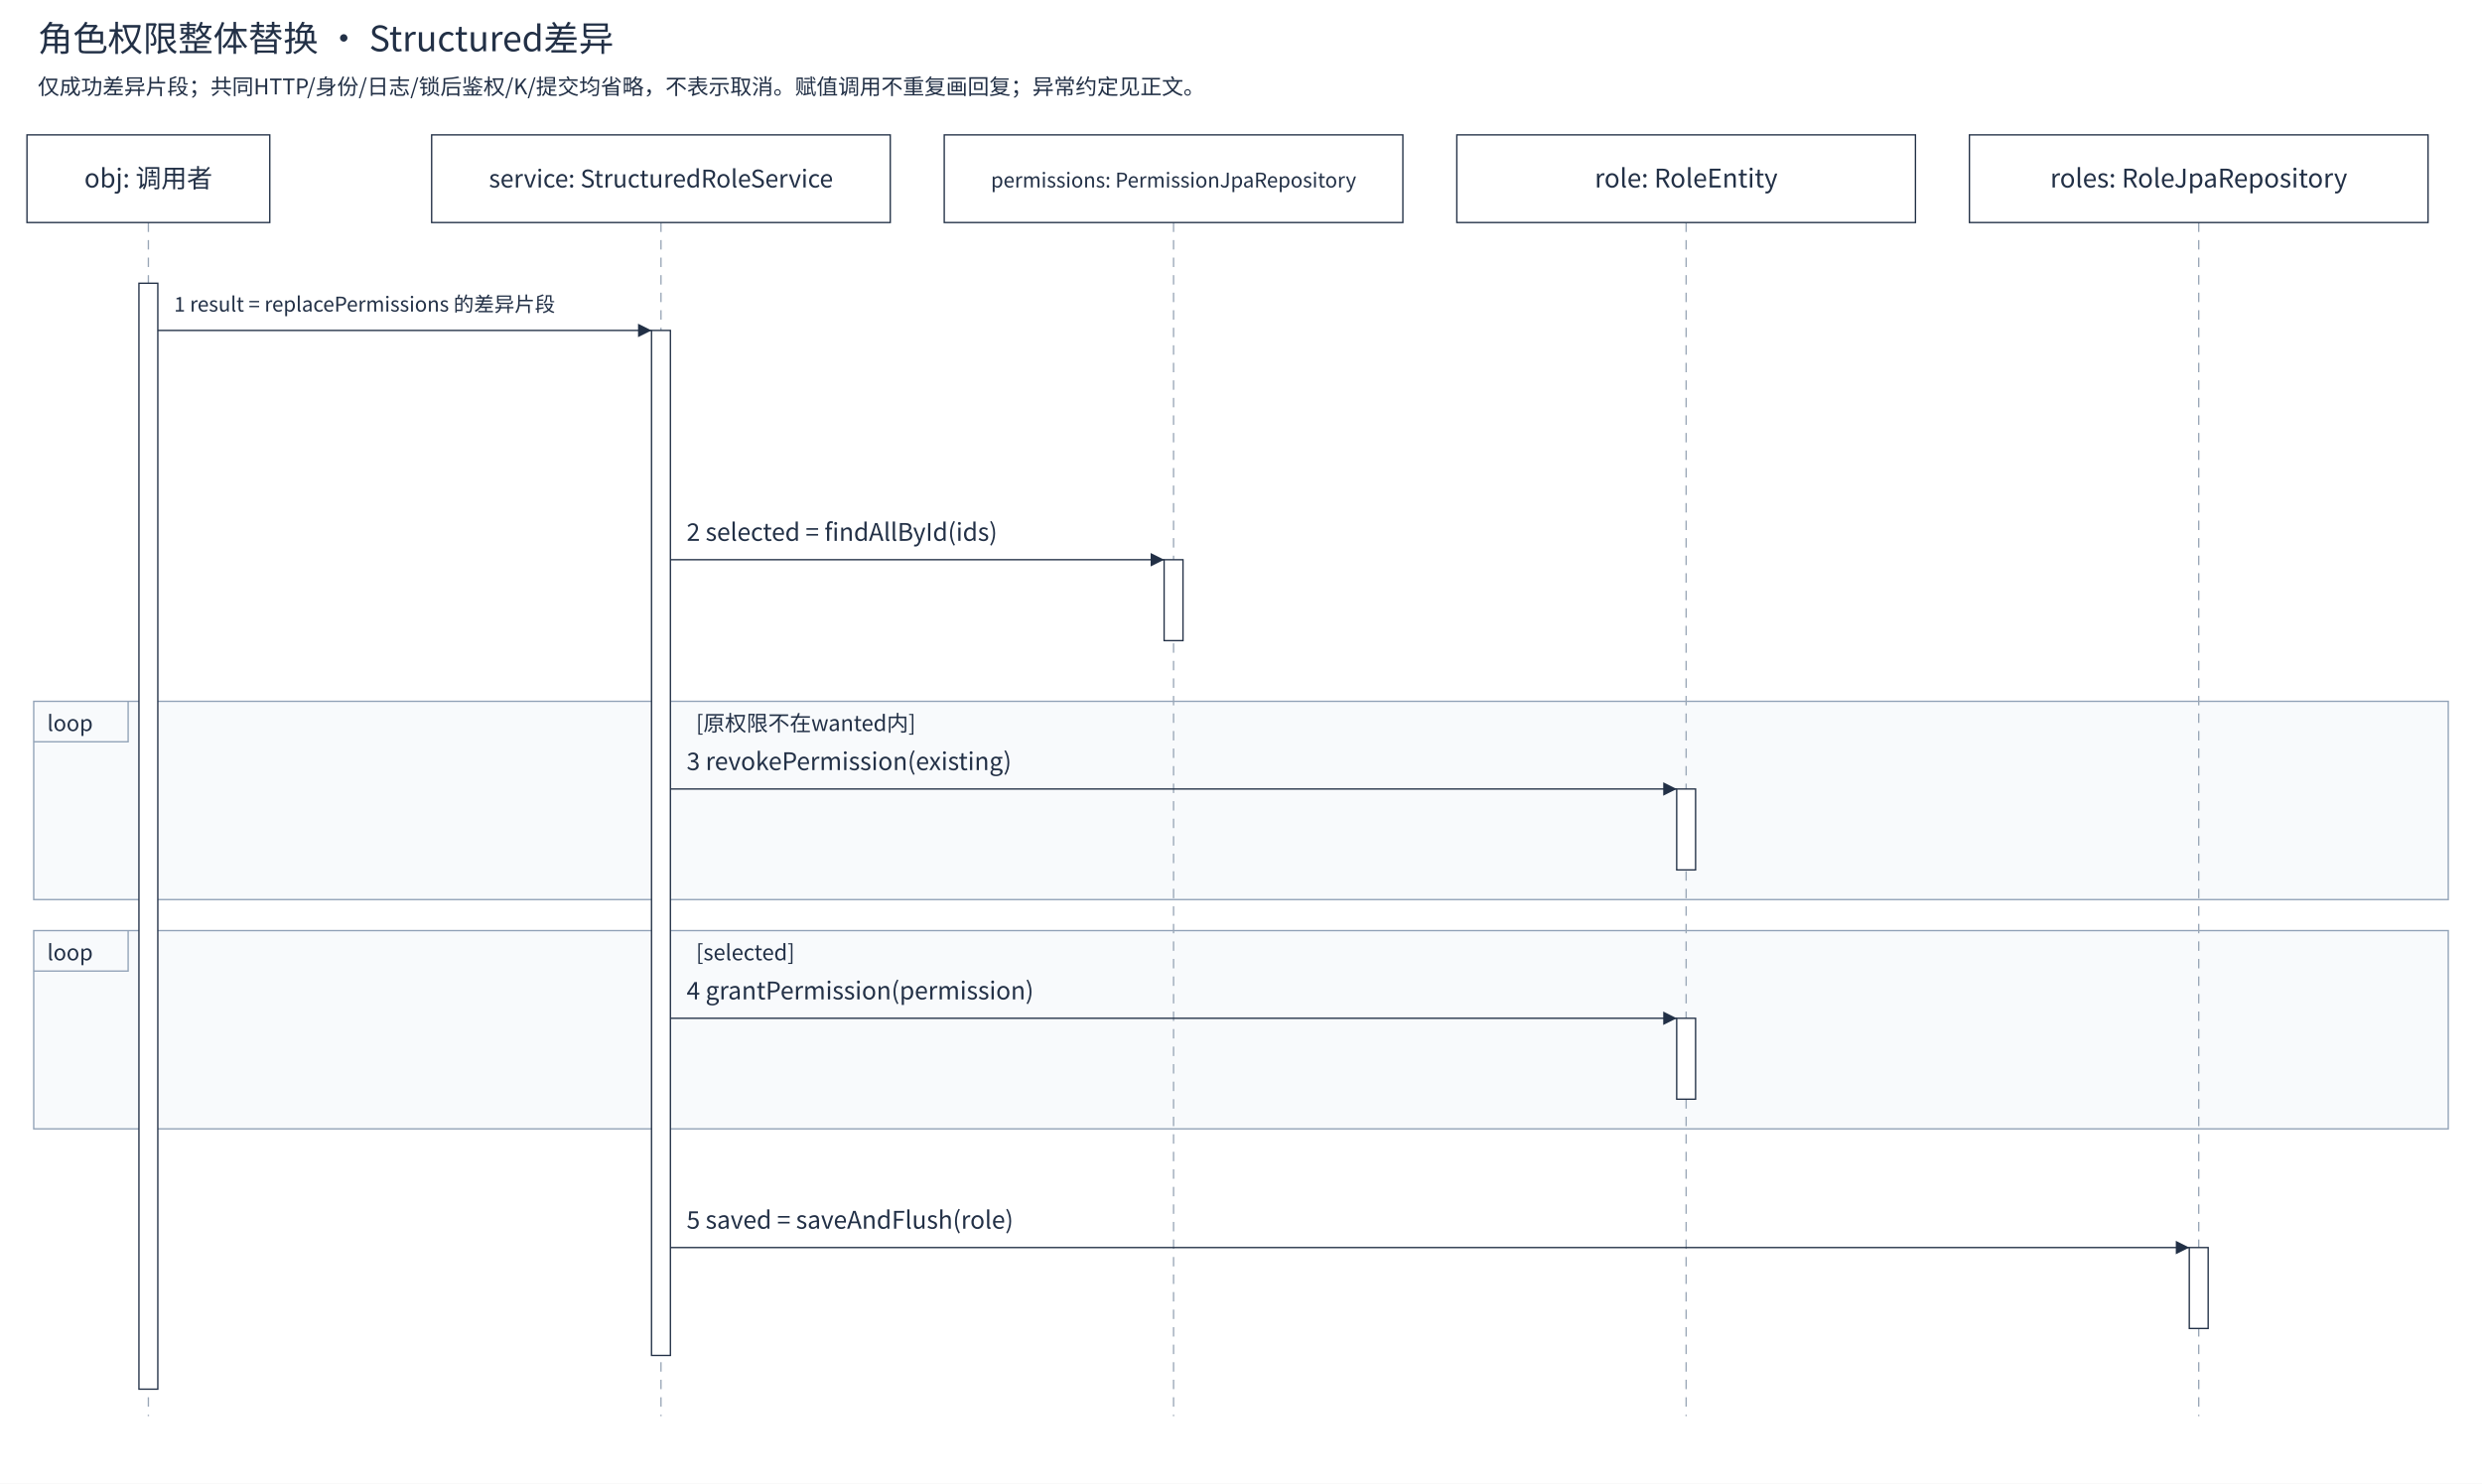
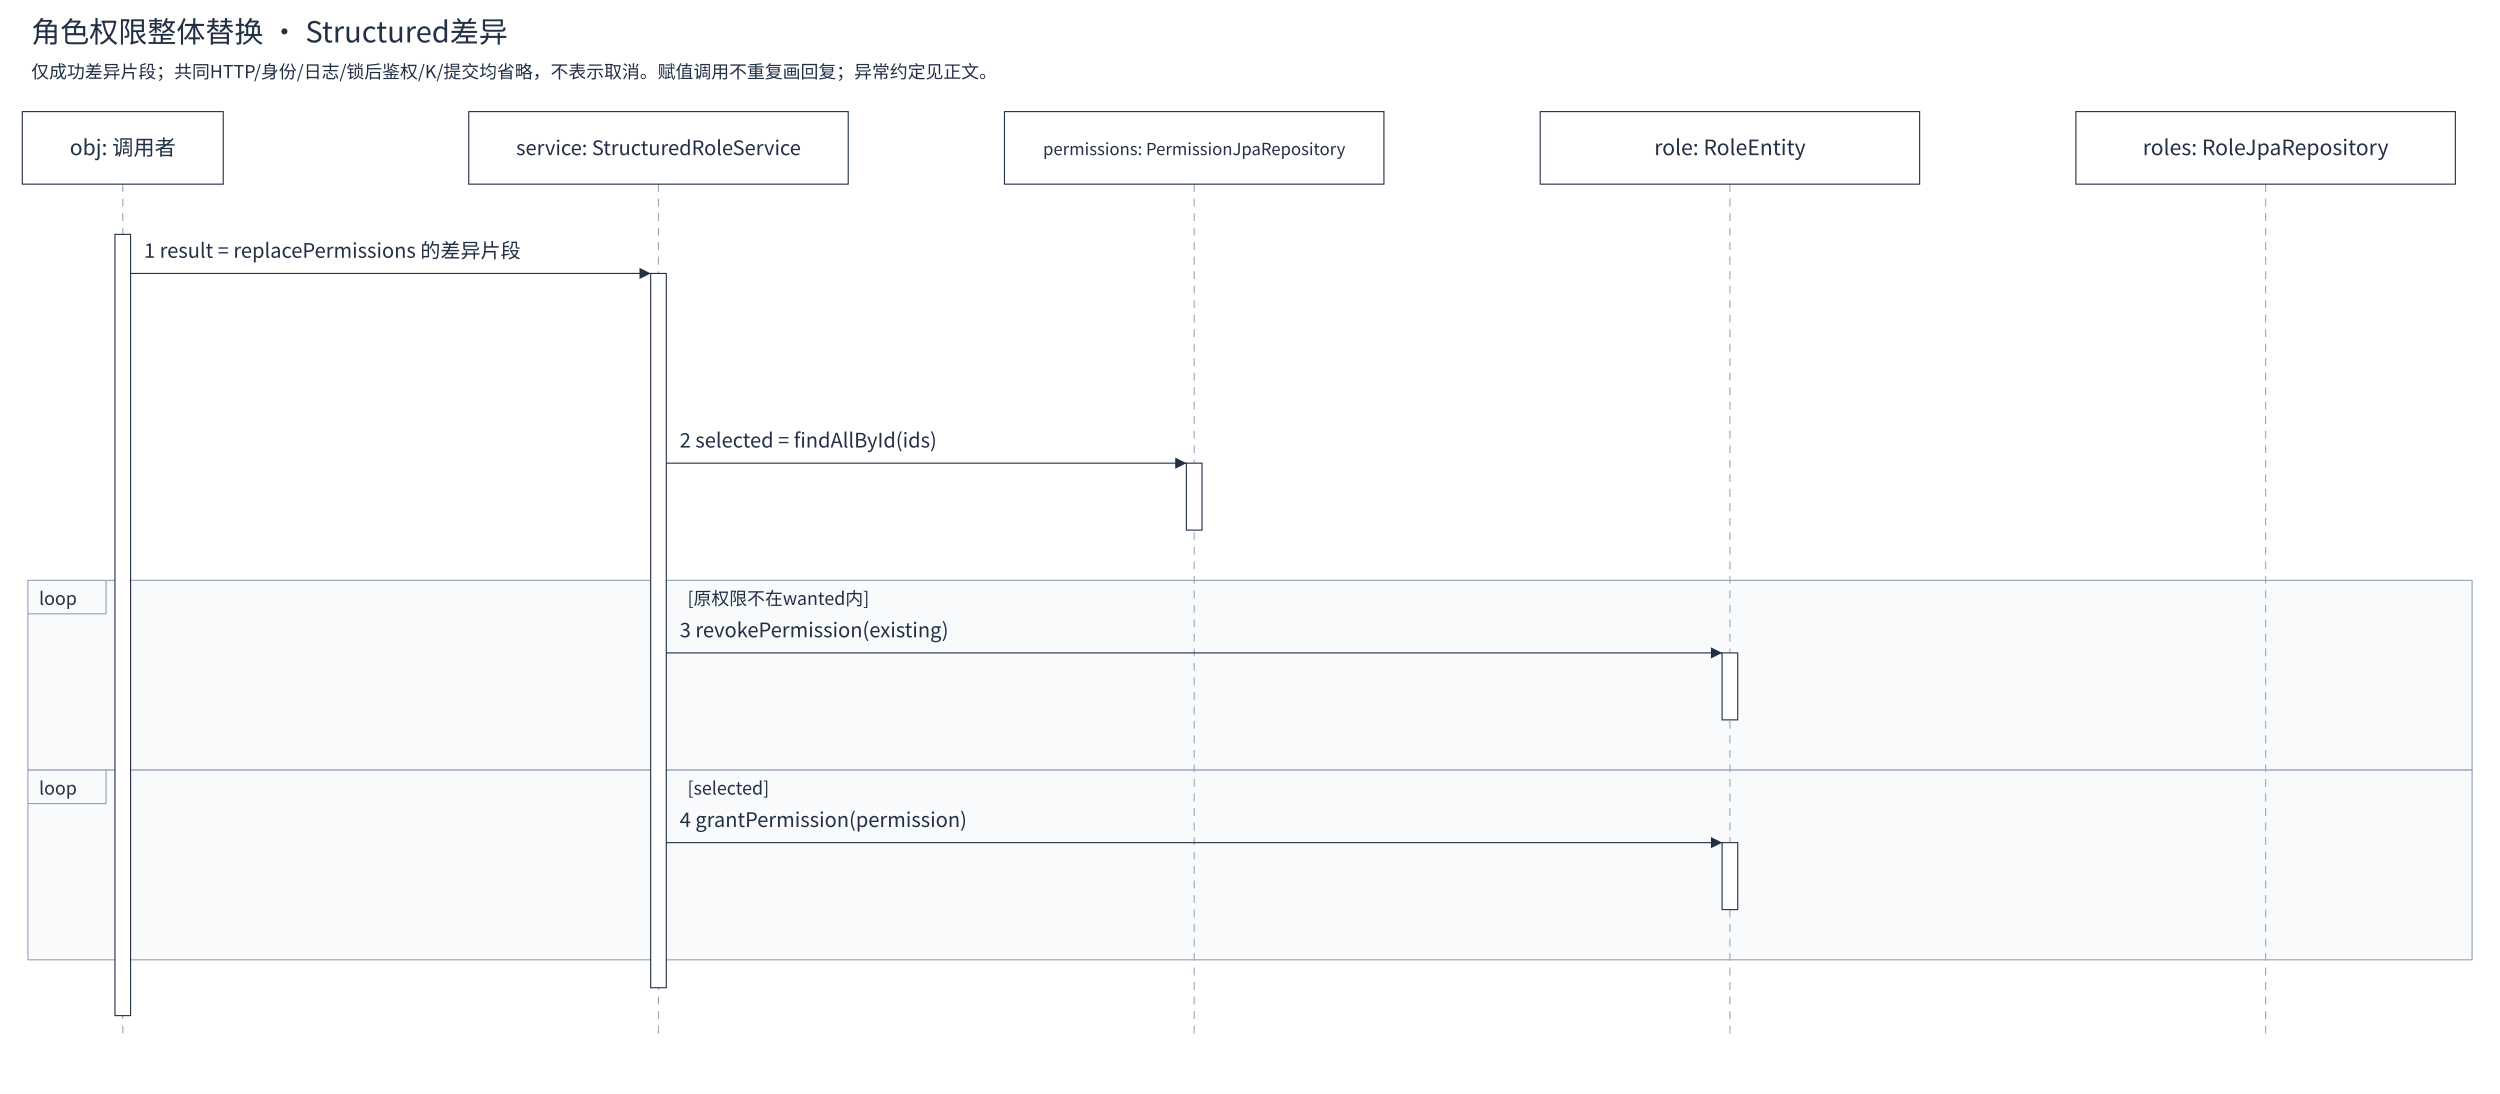
- <svg xmlns="http://www.w3.org/2000/svg" width="1840" height="1100" viewBox="0 0 1840 1100">
+ <svg xmlns="http://www.w3.org/2000/svg" width="2240" height="980" viewBox="0 0 2240 980">
  <defs>
    <marker id="open" markerWidth="12" markerHeight="12" refX="11" refY="6" orient="auto">
      <path d="M1,1 L11,6 L1,11" fill="none" stroke="#223046" stroke-width="1.5" />
    </marker>
    <marker id="triangle" markerWidth="14" markerHeight="14" refX="13" refY="7" orient="auto">
      <path d="M1,1 L13,7 L1,13 Z" fill="white" stroke="#245a93" stroke-width="1.4" />
    </marker>
    <marker id="filled" markerWidth="12" markerHeight="12" refX="11" refY="6" orient="auto">
      <path d="M1,1 L11,6 L1,11 Z" fill="#223046" />
    </marker>
  </defs>
  <rect width="100%" height="100%" fill="white" />
  <g font-family="Microsoft YaHei,Noto Sans CJK SC,Arial,sans-serif">
    <text x="28" y="38" font-size="26" text-anchor="start" fill="#223046">角色权限整体替换 · Structured差异</text>
    <text x="28" y="70" font-size="16" text-anchor="start" fill="#223046">仅成功差异片段；共同HTTP/身份/日志/锁后鉴权/K/提交均省略，不表示取消。赋值调用不重复画回复；异常约定见正文。</text>
-     <rect x="25" y="520" width="1790" height="147" fill="#f8fafc" stroke="#91a2b7" />
+     <rect x="25" y="520" width="2190" height="170" fill="#f8fafc" stroke="#91a2b7" />
    <path d="M25,550h70v-30" fill="none" stroke="#91a2b7" />
    <text x="35" y="542" font-size="16" text-anchor="start" fill="#223046">loop</text>
-     <text x="516" y="542" font-size="16" text-anchor="start" fill="#223046">[原权限不在wanted内]</text>
-     <rect x="25" y="690" width="1790" height="147" fill="#f8fafc" stroke="#91a2b7" />
+     <text x="616" y="542" font-size="16" text-anchor="start" fill="#223046">[原权限不在wanted内]</text>
+     <rect x="25" y="690" width="2190" height="170" fill="#f8fafc" stroke="#91a2b7" />
    <path d="M25,720h70v-30" fill="none" stroke="#91a2b7" />
    <text x="35" y="712" font-size="16" text-anchor="start" fill="#223046">loop</text>
-     <text x="516" y="712" font-size="16" text-anchor="start" fill="#223046">[selected]</text>
-     <path d="M110,165V1050" stroke="#9aa7b7" stroke-dasharray="7 6" />
+     <text x="616" y="712" font-size="16" text-anchor="start" fill="#223046">[selected]</text>
+     <path d="M110,165V930" stroke="#9aa7b7" stroke-dasharray="7 6" />
    <rect x="20" y="100" width="180" height="65" fill="white" stroke="#223046" />
    <text x="110" y="139" font-size="19" text-anchor="middle" fill="#223046">obj: 调用者</text>
-     <path d="M490,165V1050" stroke="#9aa7b7" stroke-dasharray="7 6" />
-     <rect x="320" y="100" width="340" height="65" fill="white" stroke="#223046" />
-     <text x="490" y="139" font-size="17.966" text-anchor="middle" fill="#223046">service: StructuredRoleService</text>
-     <path d="M870,165V1050" stroke="#9aa7b7" stroke-dasharray="7 6" />
-     <rect x="700" y="100" width="340" height="65" fill="white" stroke="#223046" />
-     <text x="870" y="139" font-size="14.972" text-anchor="middle" fill="#223046">permissions: PermissionJpaRepository</text>
-     <path d="M1250,165V1050" stroke="#9aa7b7" stroke-dasharray="7 6" />
-     <rect x="1080" y="100" width="340" height="65" fill="white" stroke="#223046" />
-     <text x="1250" y="139" font-size="19" text-anchor="middle" fill="#223046">role: RoleEntity</text>
-     <path d="M1630,165V1050" stroke="#9aa7b7" stroke-dasharray="7 6" />
-     <rect x="1460" y="100" width="340" height="65" fill="white" stroke="#223046" />
-     <text x="1630" y="139" font-size="19" text-anchor="middle" fill="#223046">roles: RoleJpaRepository</text>
-     <rect x="103" y="210" width="14" height="820" fill="white" stroke="#223046" />
-     <rect x="483" y="245" width="14" height="760" fill="white" stroke="#223046" />
-     <rect x="863" y="415" width="14" height="60" fill="white" stroke="#223046" />
-     <rect x="1243" y="585" width="14" height="60" fill="white" stroke="#223046" />
-     <rect x="1243" y="755" width="14" height="60" fill="white" stroke="#223046" />
-     <rect x="1623" y="925" width="14" height="60" fill="white" stroke="#223046" />
-     <path d="M117,245H483" stroke="#223046" marker-end="url(#filled)" />
-     <text x="129" y="231" font-size="15.066" text-anchor="start" fill="#223046">1 result = replacePermissions 的差异片段</text>
-     <path d="M497,415H863" stroke="#223046" marker-end="url(#filled)" />
-     <text x="509" y="401" font-size="18" text-anchor="start" fill="#223046">2 selected = findAllById(ids)</text>
-     <path d="M497,585H1243" stroke="#223046" marker-end="url(#filled)" />
-     <text x="509" y="571" font-size="18" text-anchor="start" fill="#223046">3 revokePermission(existing)</text>
-     <path d="M497,755H1243" stroke="#223046" marker-end="url(#filled)" />
-     <text x="509" y="741" font-size="18" text-anchor="start" fill="#223046">4 grantPermission(permission)</text>
-     <path d="M497,925H1623" stroke="#223046" marker-end="url(#filled)" />
-     <text x="509" y="911" font-size="18" text-anchor="start" fill="#223046">5 saved = saveAndFlush(role)</text>
+     <path d="M590,165V930" stroke="#9aa7b7" stroke-dasharray="7 6" />
+     <rect x="420" y="100" width="340" height="65" fill="white" stroke="#223046" />
+     <text x="590" y="139" font-size="17.966" text-anchor="middle" fill="#223046">service: StructuredRoleService</text>
+     <path d="M1070,165V930" stroke="#9aa7b7" stroke-dasharray="7 6" />
+     <rect x="900" y="100" width="340" height="65" fill="white" stroke="#223046" />
+     <text x="1070" y="139" font-size="14.972" text-anchor="middle" fill="#223046">permissions: PermissionJpaRepository</text>
+     <path d="M1550,165V930" stroke="#9aa7b7" stroke-dasharray="7 6" />
+     <rect x="1380" y="100" width="340" height="65" fill="white" stroke="#223046" />
+     <text x="1550" y="139" font-size="19" text-anchor="middle" fill="#223046">role: RoleEntity</text>
+     <path d="M2030,165V930" stroke="#9aa7b7" stroke-dasharray="7 6" />
+     <rect x="1860" y="100" width="340" height="65" fill="white" stroke="#223046" />
+     <text x="2030" y="139" font-size="19" text-anchor="middle" fill="#223046">roles: RoleJpaRepository</text>
+     <rect x="103" y="210" width="14" height="700" fill="white" stroke="#223046" />
+     <rect x="583" y="245" width="14" height="640" fill="white" stroke="#223046" />
+     <rect x="1063" y="415" width="14" height="60" fill="white" stroke="#223046" />
+     <rect x="1543" y="585" width="14" height="60" fill="white" stroke="#223046" />
+     <rect x="1543" y="755" width="14" height="60" fill="white" stroke="#223046" />
+     <path d="M117,245H583" stroke="#223046" marker-end="url(#filled)" />
+     <text x="129" y="231" font-size="18" text-anchor="start" fill="#223046">1 result = replacePermissions 的差异片段</text>
+     <path d="M597,415H1063" stroke="#223046" marker-end="url(#filled)" />
+     <text x="609" y="401" font-size="18" text-anchor="start" fill="#223046">2 selected = findAllById(ids)</text>
+     <path d="M597,585H1543" stroke="#223046" marker-end="url(#filled)" />
+     <text x="609" y="571" font-size="18" text-anchor="start" fill="#223046">3 revokePermission(existing)</text>
+     <path d="M597,755H1543" stroke="#223046" marker-end="url(#filled)" />
+     <text x="609" y="741" font-size="18" text-anchor="start" fill="#223046">4 grantPermission(permission)</text>
  </g>
</svg>
